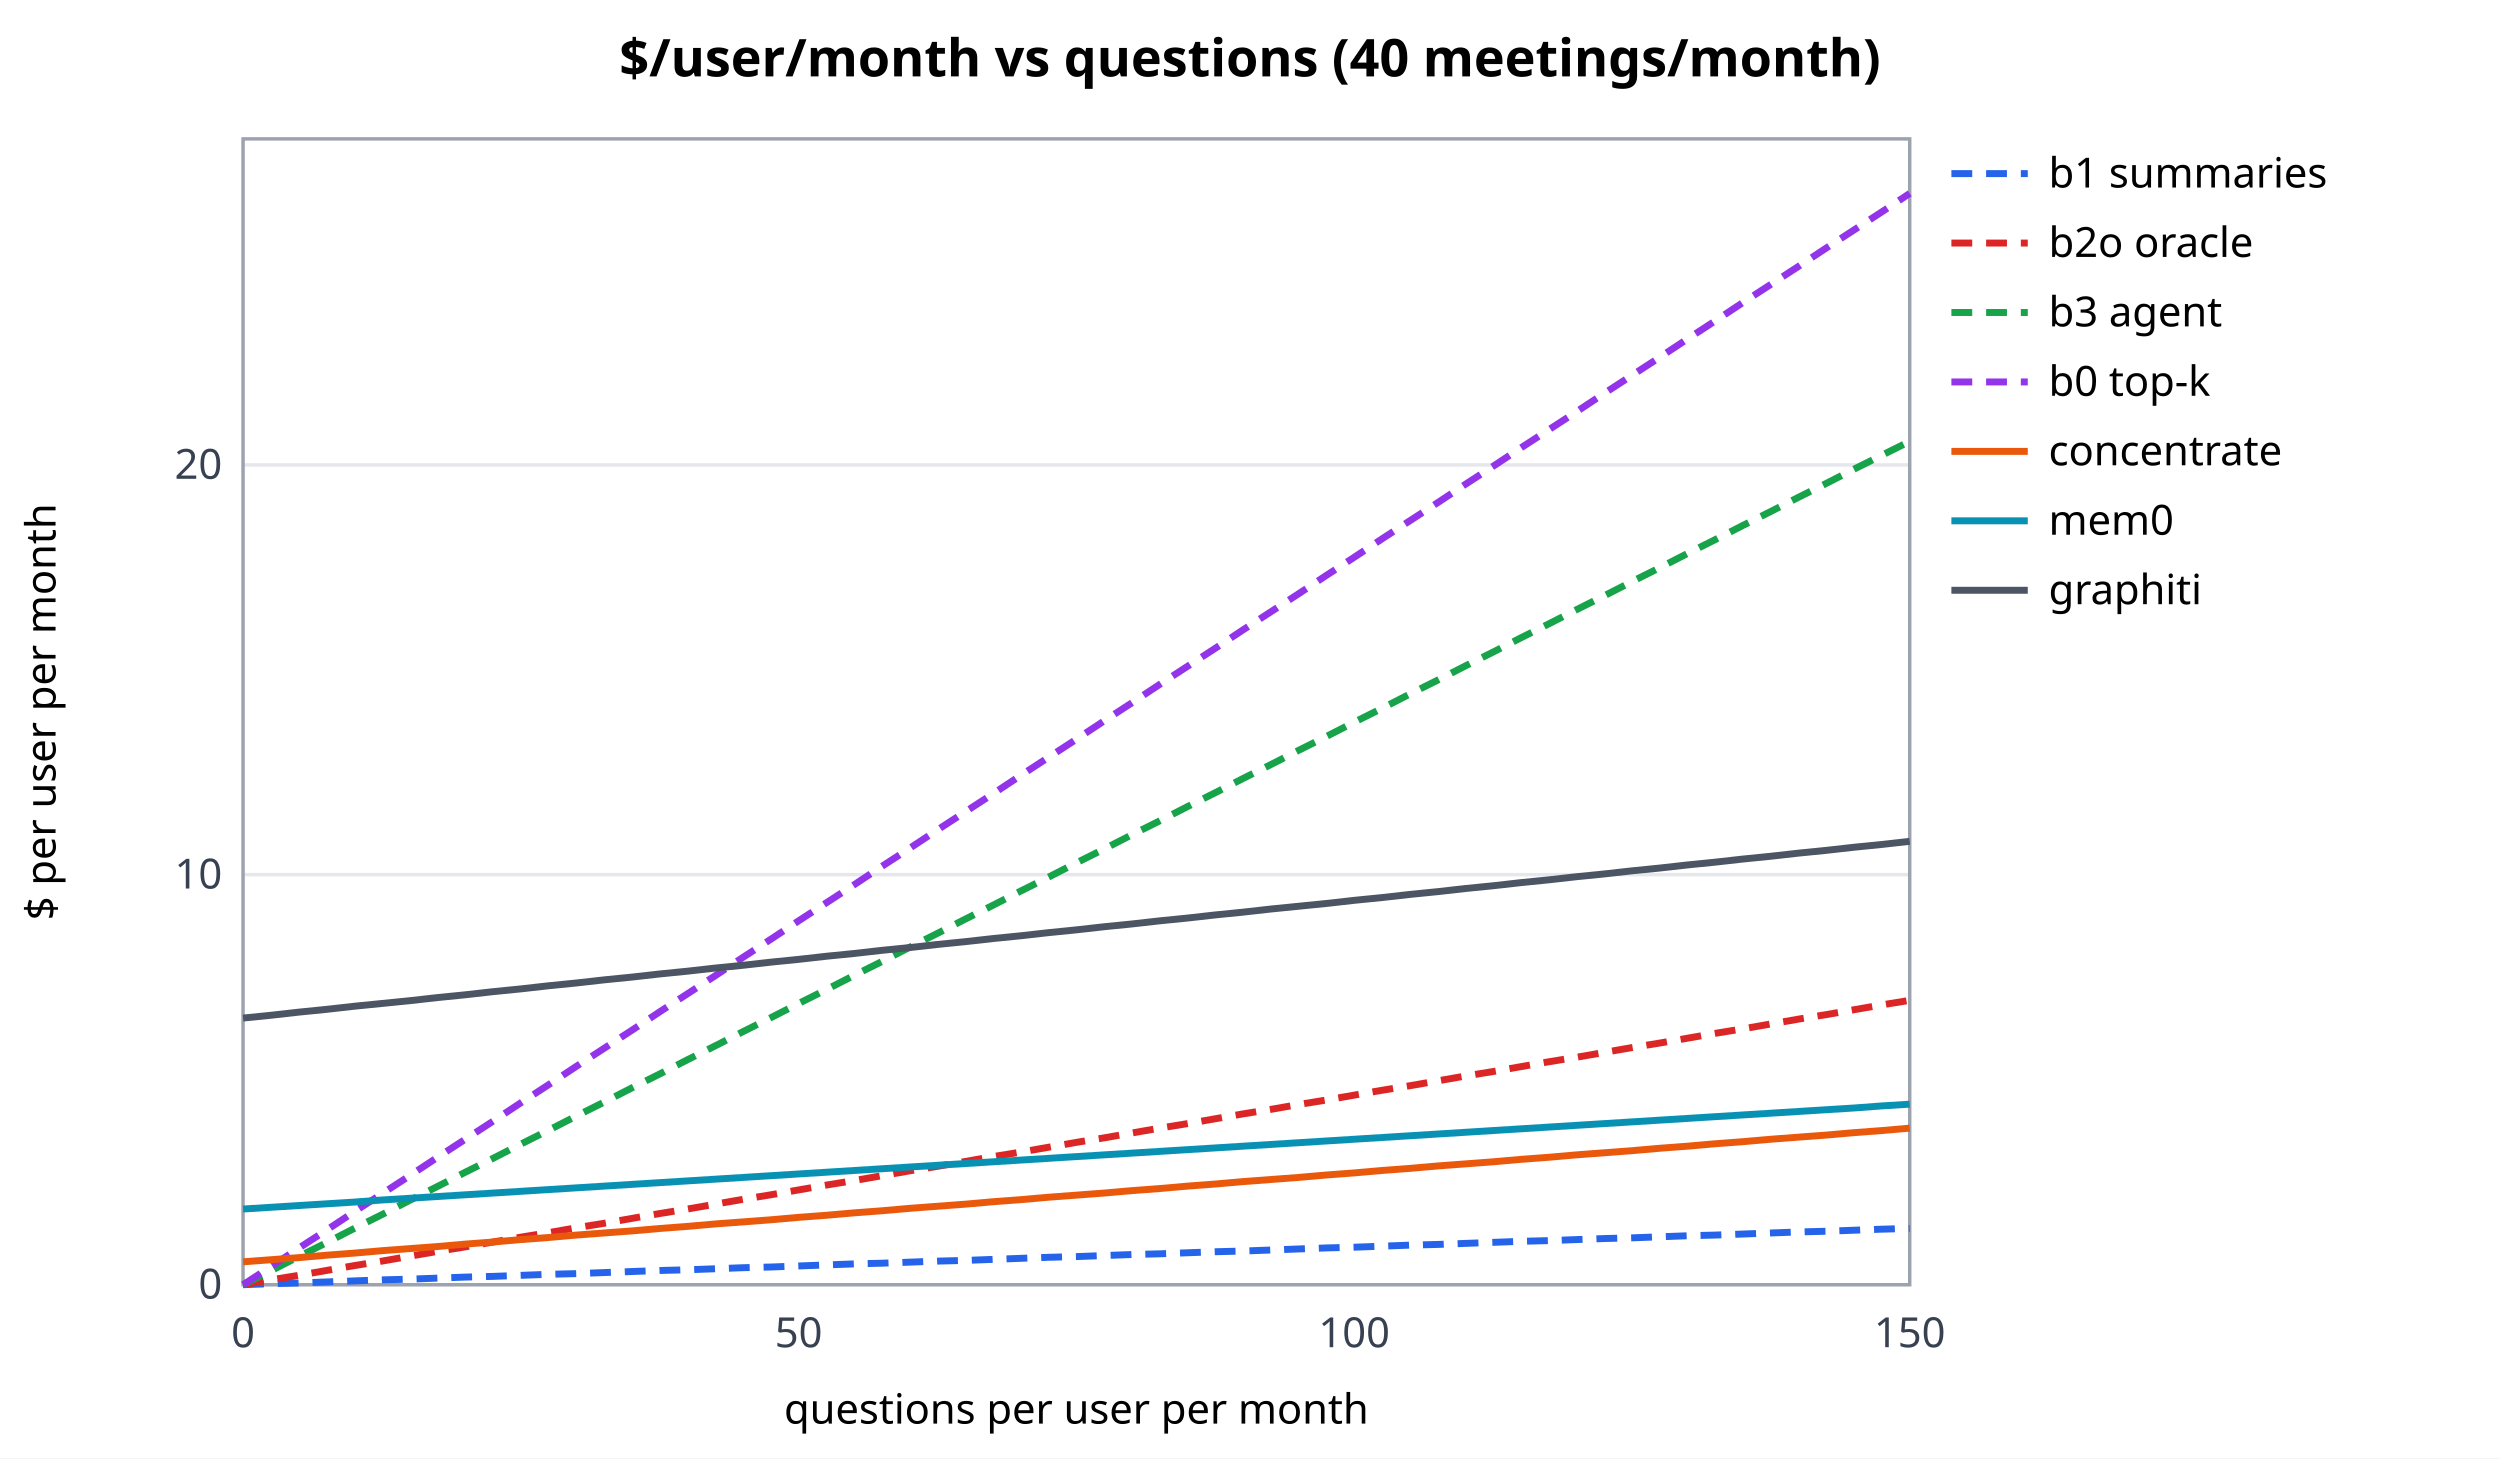
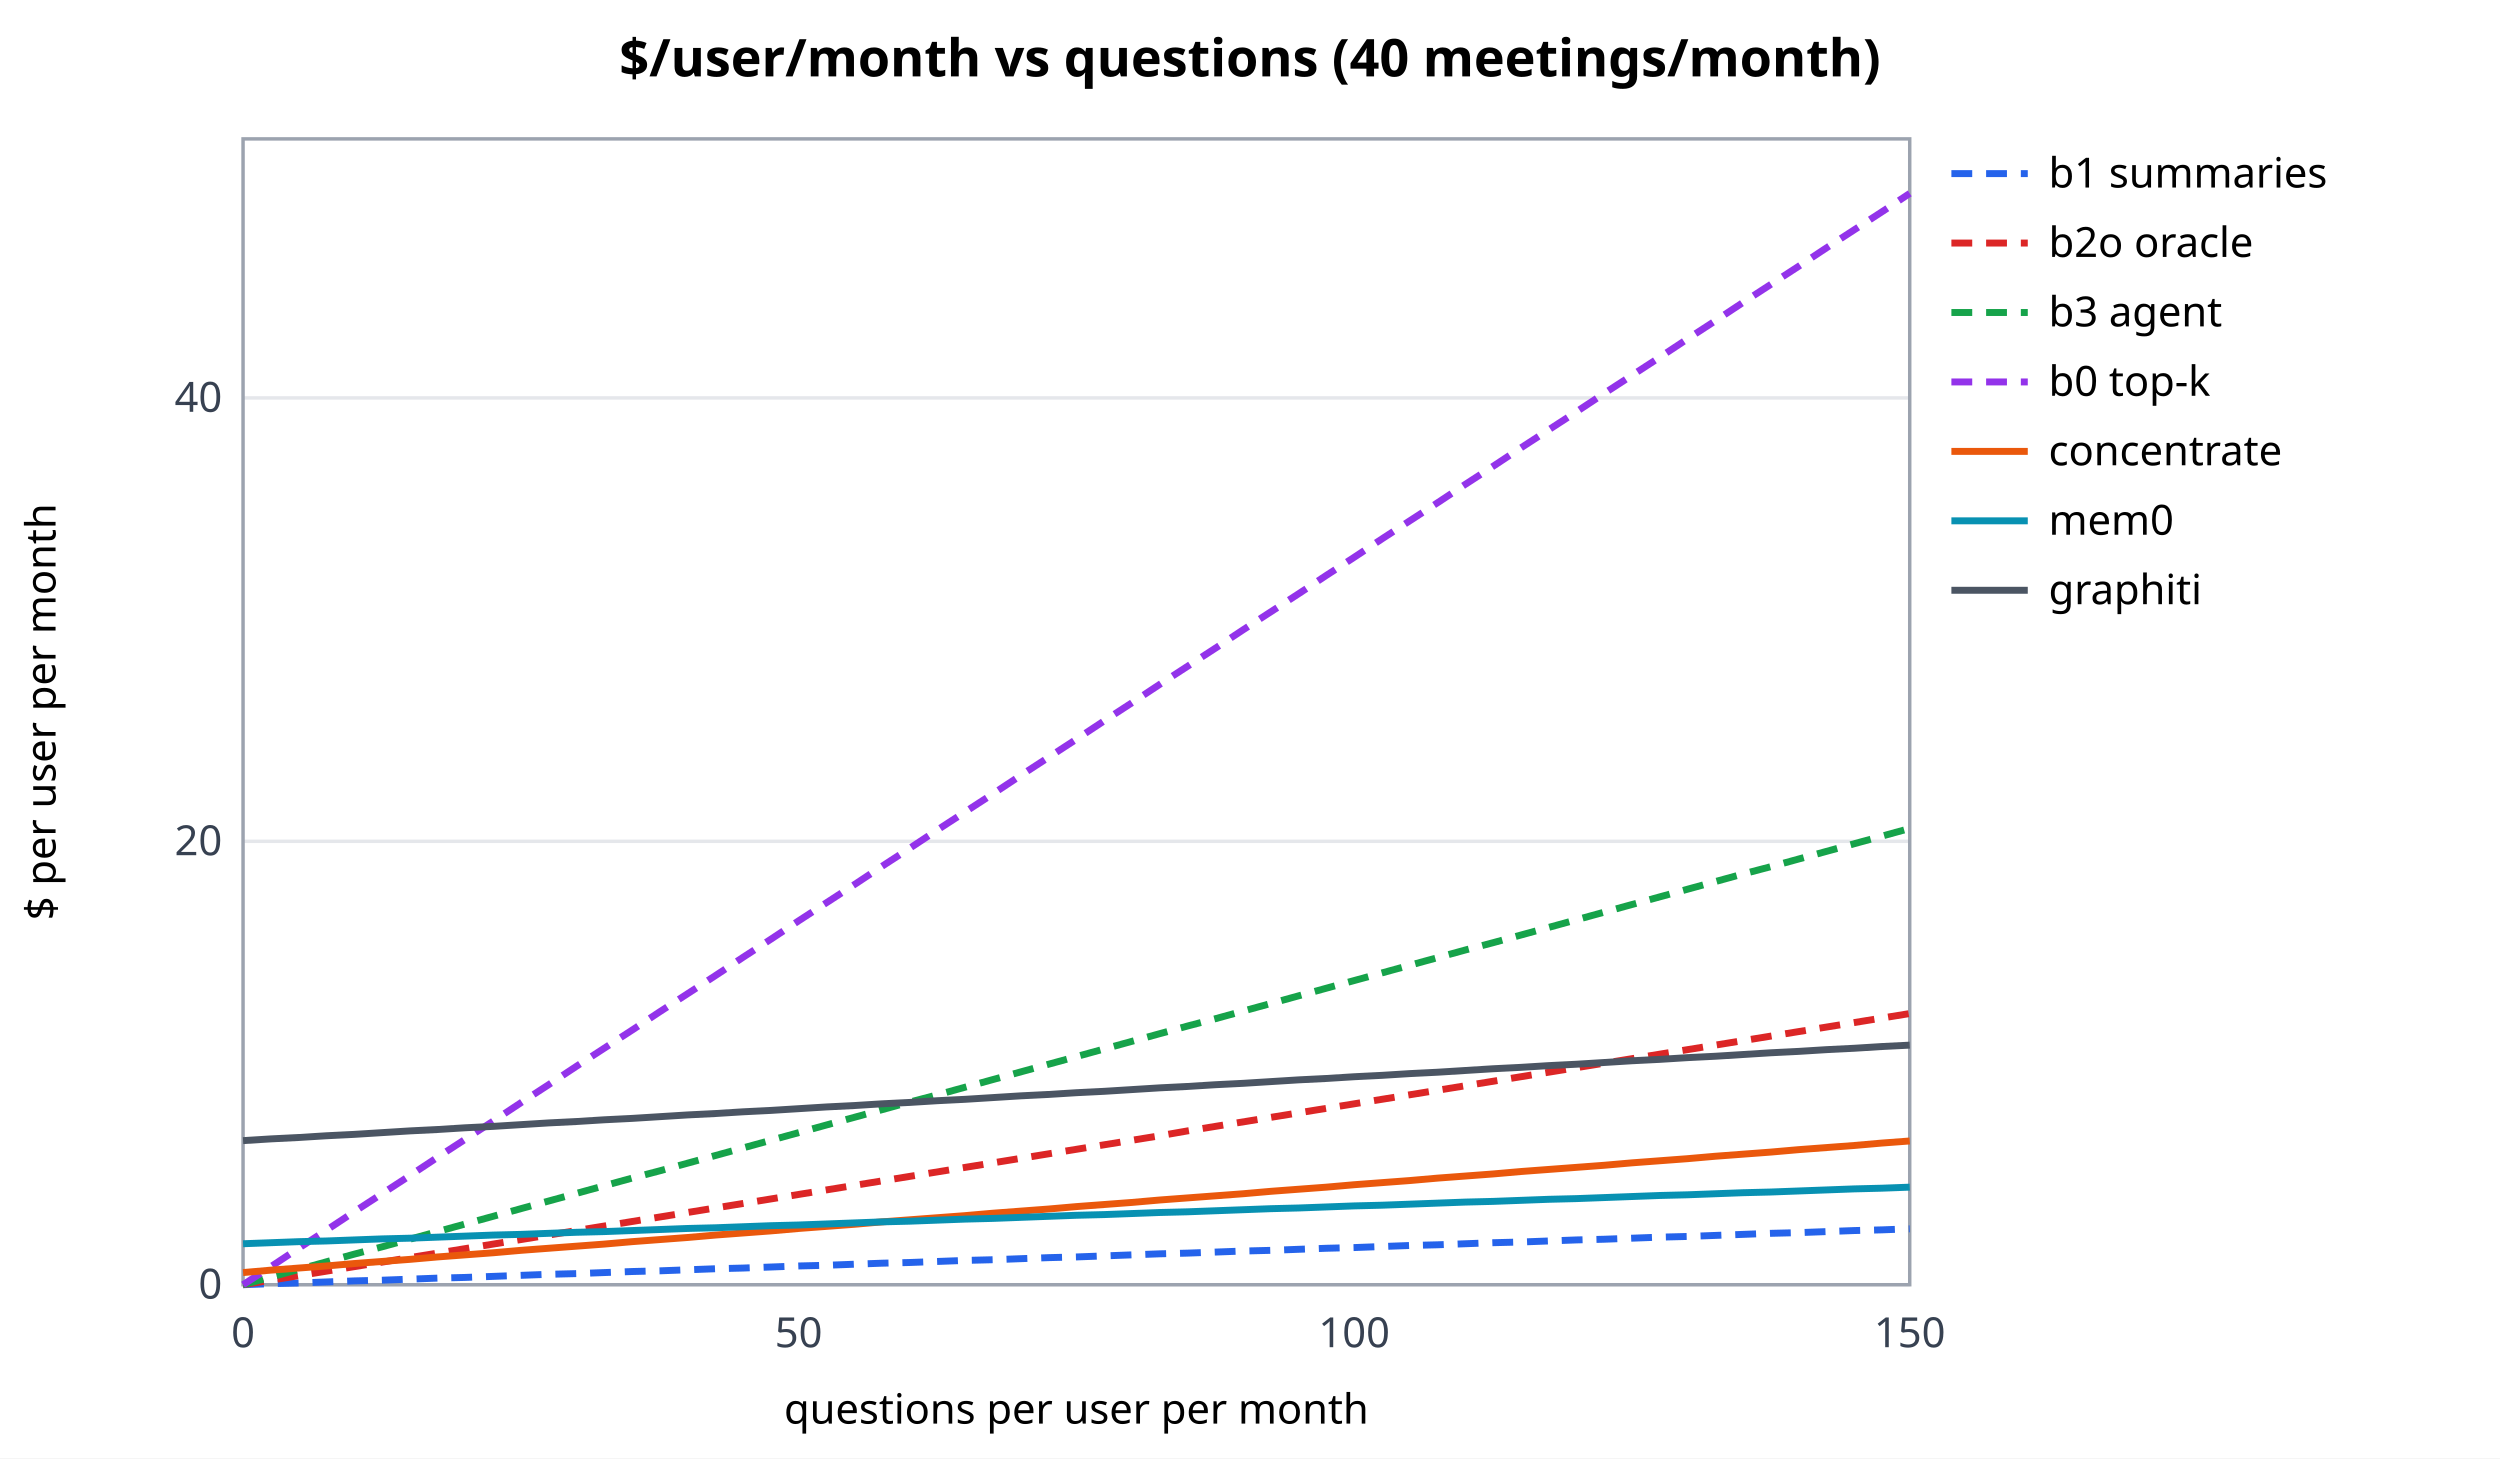
<svg xmlns="http://www.w3.org/2000/svg" viewBox="0 0 720 420" font-family="system-ui, sans-serif" font-size="12">
  <rect width="720" height="420" fill="#ffffff" />
  <text x="360.0" y="22" text-anchor="middle" font-size="15" font-weight="600">$/user/month vs questions (40 meetings/month)</text>
  <line x1="70" x2="550" y1="370.0" y2="370.0" stroke="#e5e7eb" />
  <text x="64" y="374.0" text-anchor="end" fill="#374151">0</text>
-   <line x1="70" x2="550" y1="251.9" y2="251.9" stroke="#e5e7eb" />
-   <text x="64" y="255.9" text-anchor="end" fill="#374151">10</text>
-   <line x1="70" x2="550" y1="133.9" y2="133.9" stroke="#e5e7eb" />
-   <text x="64" y="137.9" text-anchor="end" fill="#374151">20</text>
+   <line x1="70" x2="550" y1="242.3" y2="242.3" stroke="#e5e7eb" />
+   <text x="64" y="246.3" text-anchor="end" fill="#374151">20</text>
+   <line x1="70" x2="550" y1="114.6" y2="114.6" stroke="#e5e7eb" />
+   <text x="64" y="118.6" text-anchor="end" fill="#374151">40</text>
  <text x="70.0" y="388" text-anchor="middle" fill="#374151">0</text>
  <text x="230.0" y="388" text-anchor="middle" fill="#374151">50</text>
  <text x="390.0" y="388" text-anchor="middle" fill="#374151">100</text>
  <text x="550.0" y="388" text-anchor="middle" fill="#374151">150</text>
  <rect x="70" y="40" width="480" height="330" fill="none" stroke="#9ca3af" />
  <text x="310.0" y="410" text-anchor="middle">questions per user per month</text>
  <text transform="translate(16,205.0) rotate(-90)" text-anchor="middle">$ per user per month</text>
-   <polyline points="70.0,370.0 78.0,369.7 86.0,369.5 94.0,369.2 102.0,368.9 110.0,368.6 118.0,368.4 126.0,368.1 134.0,367.8 142.0,367.6 150.0,367.3 158.0,367.0 166.0,366.8 174.0,366.5 182.0,366.2 190.0,365.9 198.0,365.7 206.0,365.4 214.0,365.1 222.0,364.9 230.0,364.6 238.0,364.3 246.0,364.0 254.0,363.8 262.0,363.5 270.0,363.2 278.0,363.0 286.0,362.7 294.0,362.4 302.0,362.1 310.0,361.9 318.0,361.6 326.0,361.3 334.0,361.1 342.0,360.8 350.0,360.5 358.0,360.3 366.0,360.0 374.0,359.7 382.0,359.4 390.0,359.2 398.0,358.9 406.0,358.6 414.0,358.4 422.0,358.1 430.0,357.8 438.0,357.5 446.0,357.3 454.0,357.0 462.0,356.7 470.0,356.5 478.0,356.2 486.0,355.9 494.0,355.7 502.0,355.4 510.0,355.1 518.0,354.8 526.0,354.6 534.0,354.3 542.0,354.0 550.0,353.8" fill="none" stroke="#2563eb" stroke-width="2" stroke-dasharray="6 4" />
+   <polyline points="70.0,370.0 78.0,369.7 86.0,369.5 94.0,369.2 102.0,368.9 110.0,368.7 118.0,368.4 126.0,368.1 134.0,367.9 142.0,367.6 150.0,367.3 158.0,367.0 166.0,366.8 174.0,366.5 182.0,366.2 190.0,366.0 198.0,365.7 206.0,365.4 214.0,365.2 222.0,364.9 230.0,364.6 238.0,364.4 246.0,364.1 254.0,363.8 262.0,363.6 270.0,363.3 278.0,363.0 286.0,362.8 294.0,362.5 302.0,362.2 310.0,362.0 318.0,361.7 326.0,361.4 334.0,361.1 342.0,360.9 350.0,360.6 358.0,360.3 366.0,360.1 374.0,359.8 382.0,359.5 390.0,359.3 398.0,359.0 406.0,358.7 414.0,358.5 422.0,358.2 430.0,357.9 438.0,357.7 446.0,357.4 454.0,357.1 462.0,356.9 470.0,356.6 478.0,356.3 486.0,356.1 494.0,355.8 502.0,355.5 510.0,355.2 518.0,355.0 526.0,354.7 534.0,354.4 542.0,354.2 550.0,353.9" fill="none" stroke="#2563eb" stroke-width="2" stroke-dasharray="6 4" />
  <line x1="562" x2="584" y1="50" y2="50" stroke="#2563eb" stroke-width="2" stroke-dasharray="6 4" />
  <text x="590" y="54">b1 summaries</text>
-   <polyline points="70.0,370.0 78.0,368.6 86.0,367.3 94.0,365.9 102.0,364.5 110.0,363.2 118.0,361.8 126.0,360.4 134.0,359.1 142.0,357.7 150.0,356.3 158.0,355.0 166.0,353.6 174.0,352.3 182.0,350.9 190.0,349.5 198.0,348.2 206.0,346.8 214.0,345.4 222.0,344.1 230.0,342.7 238.0,341.3 246.0,340.0 254.0,338.6 262.0,337.2 270.0,335.9 278.0,334.5 286.0,333.1 294.0,331.8 302.0,330.4 310.0,329.0 318.0,327.7 326.0,326.3 334.0,324.9 342.0,323.6 350.0,322.2 358.0,320.8 366.0,319.5 374.0,318.1 382.0,316.8 390.0,315.4 398.0,314.0 406.0,312.7 414.0,311.3 422.0,309.9 430.0,308.6 438.0,307.2 446.0,305.8 454.0,304.5 462.0,303.1 470.0,301.7 478.0,300.4 486.0,299.0 494.0,297.6 502.0,296.3 510.0,294.9 518.0,293.5 526.0,292.2 534.0,290.8 542.0,289.4 550.0,288.1" fill="none" stroke="#dc2626" stroke-width="2" stroke-dasharray="6 4" />
+   <polyline points="70.0,370.0 78.0,368.7 86.0,367.4 94.0,366.1 102.0,364.8 110.0,363.5 118.0,362.2 126.0,360.9 134.0,359.6 142.0,358.3 150.0,357.0 158.0,355.7 166.0,354.4 174.0,353.1 182.0,351.8 190.0,350.5 198.0,349.2 206.0,347.9 214.0,346.6 222.0,345.3 230.0,344.0 238.0,342.7 246.0,341.4 254.0,340.1 262.0,338.8 270.0,337.5 278.0,336.2 286.0,334.9 294.0,333.6 302.0,332.3 310.0,331.0 318.0,329.7 326.0,328.4 334.0,327.1 342.0,325.7 350.0,324.4 358.0,323.1 366.0,321.8 374.0,320.5 382.0,319.2 390.0,317.9 398.0,316.6 406.0,315.3 414.0,314.0 422.0,312.7 430.0,311.4 438.0,310.1 446.0,308.8 454.0,307.5 462.0,306.2 470.0,304.9 478.0,303.6 486.0,302.3 494.0,301.0 502.0,299.7 510.0,298.4 518.0,297.1 526.0,295.8 534.0,294.5 542.0,293.2 550.0,291.9" fill="none" stroke="#dc2626" stroke-width="2" stroke-dasharray="6 4" />
  <line x1="562" x2="584" y1="70" y2="70" stroke="#dc2626" stroke-width="2" stroke-dasharray="6 4" />
  <text x="590" y="74">b2o oracle</text>
-   <polyline points="70.0,370.0 78.0,366.0 86.0,361.9 94.0,357.9 102.0,353.8 110.0,349.8 118.0,345.7 126.0,341.7 134.0,337.6 142.0,333.6 150.0,329.5 158.0,325.5 166.0,321.4 174.0,317.4 182.0,313.3 190.0,309.3 198.0,305.2 206.0,301.2 214.0,297.1 222.0,293.1 230.0,289.0 238.0,285.0 246.0,280.9 254.0,276.9 262.0,272.8 270.0,268.8 278.0,264.7 286.0,260.7 294.0,256.6 302.0,252.6 310.0,248.5 318.0,244.5 326.0,240.4 334.0,236.4 342.0,232.3 350.0,228.3 358.0,224.2 366.0,220.2 374.0,216.1 382.0,212.1 390.0,208.0 398.0,204.0 406.0,199.9 414.0,195.9 422.0,191.8 430.0,187.8 438.0,183.7 446.0,179.7 454.0,175.6 462.0,171.6 470.0,167.5 478.0,163.5 486.0,159.4 494.0,155.4 502.0,151.3 510.0,147.3 518.0,143.2 526.0,139.2 534.0,135.1 542.0,131.1 550.0,127.1" fill="none" stroke="#16a34a" stroke-width="2" stroke-dasharray="6 4" />
+   <polyline points="70.0,370.0 78.0,367.8 86.0,365.6 94.0,363.4 102.0,361.2 110.0,359.1 118.0,356.9 126.0,354.7 134.0,352.5 142.0,350.3 150.0,348.1 158.0,345.9 166.0,343.7 174.0,341.5 182.0,339.3 190.0,337.2 198.0,335.0 206.0,332.8 214.0,330.6 222.0,328.4 230.0,326.2 238.0,324.0 246.0,321.8 254.0,319.6 262.0,317.4 270.0,315.3 278.0,313.1 286.0,310.9 294.0,308.7 302.0,306.5 310.0,304.3 318.0,302.1 326.0,299.9 334.0,297.7 342.0,295.5 350.0,293.4 358.0,291.2 366.0,289.0 374.0,286.8 382.0,284.6 390.0,282.4 398.0,280.2 406.0,278.0 414.0,275.8 422.0,273.6 430.0,271.5 438.0,269.3 446.0,267.1 454.0,264.9 462.0,262.7 470.0,260.5 478.0,258.3 486.0,256.1 494.0,253.9 502.0,251.7 510.0,249.6 518.0,247.4 526.0,245.2 534.0,243.0 542.0,240.8 550.0,238.6" fill="none" stroke="#16a34a" stroke-width="2" stroke-dasharray="6 4" />
  <line x1="562" x2="584" y1="90" y2="90" stroke="#16a34a" stroke-width="2" stroke-dasharray="6 4" />
  <text x="590" y="94">b3 agent</text>
  <polyline points="70.0,370.0 78.0,364.8 86.0,359.5 94.0,354.3 102.0,349.0 110.0,343.8 118.0,338.6 126.0,333.3 134.0,328.1 142.0,322.9 150.0,317.6 158.0,312.4 166.0,307.1 174.0,301.9 182.0,296.7 190.0,291.4 198.0,286.2 206.0,281.0 214.0,275.7 222.0,270.5 230.0,265.2 238.0,260.0 246.0,254.8 254.0,249.5 262.0,244.3 270.0,239.0 278.0,233.8 286.0,228.6 294.0,223.3 302.0,218.1 310.0,212.9 318.0,207.6 326.0,202.4 334.0,197.1 342.0,191.9 350.0,186.7 358.0,181.4 366.0,176.2 374.0,171.0 382.0,165.7 390.0,160.5 398.0,155.2 406.0,150.0 414.0,144.8 422.0,139.5 430.0,134.3 438.0,129.0 446.0,123.8 454.0,118.6 462.0,113.3 470.0,108.1 478.0,102.9 486.0,97.6 494.0,92.4 502.0,87.1 510.0,81.9 518.0,76.7 526.0,71.4 534.0,66.2 542.0,61.0 550.0,55.7" fill="none" stroke="#9333ea" stroke-width="2" stroke-dasharray="6 4" />
  <line x1="562" x2="584" y1="110" y2="110" stroke="#9333ea" stroke-width="2" stroke-dasharray="6 4" />
  <text x="590" y="114">b0 top-k</text>
-   <polyline points="70.0,363.4 78.0,362.8 86.0,362.2 94.0,361.5 102.0,360.9 110.0,360.2 118.0,359.6 126.0,359.0 134.0,358.3 142.0,357.7 150.0,357.0 158.0,356.4 166.0,355.7 174.0,355.1 182.0,354.5 190.0,353.8 198.0,353.2 206.0,352.5 214.0,351.9 222.0,351.3 230.0,350.6 238.0,350.0 246.0,349.3 254.0,348.7 262.0,348.0 270.0,347.4 278.0,346.8 286.0,346.1 294.0,345.5 302.0,344.8 310.0,344.2 318.0,343.6 326.0,342.9 334.0,342.3 342.0,341.6 350.0,341.0 358.0,340.3 366.0,339.7 374.0,339.1 382.0,338.4 390.0,337.8 398.0,337.1 406.0,336.5 414.0,335.8 422.0,335.2 430.0,334.6 438.0,333.9 446.0,333.3 454.0,332.6 462.0,332.0 470.0,331.4 478.0,330.7 486.0,330.1 494.0,329.4 502.0,328.8 510.0,328.1 518.0,327.5 526.0,326.9 534.0,326.2 542.0,325.6 550.0,324.9" fill="none" stroke="#ea580c" stroke-width="2" />
+   <polyline points="70.0,366.5 78.0,365.8 86.0,365.2 94.0,364.6 102.0,363.9 110.0,363.3 118.0,362.7 126.0,362.0 134.0,361.4 142.0,360.8 150.0,360.1 158.0,359.5 166.0,358.9 174.0,358.3 182.0,357.6 190.0,357.0 198.0,356.4 206.0,355.7 214.0,355.1 222.0,354.5 230.0,353.8 238.0,353.2 246.0,352.6 254.0,351.9 262.0,351.3 270.0,350.7 278.0,350.1 286.0,349.4 294.0,348.8 302.0,348.2 310.0,347.5 318.0,346.9 326.0,346.3 334.0,345.6 342.0,345.0 350.0,344.4 358.0,343.8 366.0,343.1 374.0,342.5 382.0,341.9 390.0,341.2 398.0,340.6 406.0,340.0 414.0,339.3 422.0,338.7 430.0,338.1 438.0,337.4 446.0,336.8 454.0,336.2 462.0,335.6 470.0,334.9 478.0,334.3 486.0,333.7 494.0,333.0 502.0,332.4 510.0,331.8 518.0,331.1 526.0,330.5 534.0,329.9 542.0,329.2 550.0,328.6" fill="none" stroke="#ea580c" stroke-width="2" />
  <line x1="562" x2="584" y1="130" y2="130" stroke="#ea580c" stroke-width="2" />
  <text x="590" y="134">concentrate</text>
-   <polyline points="70.0,348.2 78.0,347.7 86.0,347.2 94.0,346.7 102.0,346.2 110.0,345.6 118.0,345.1 126.0,344.6 134.0,344.1 142.0,343.6 150.0,343.1 158.0,342.6 166.0,342.1 174.0,341.6 182.0,341.1 190.0,340.6 198.0,340.1 206.0,339.6 214.0,339.1 222.0,338.6 230.0,338.1 238.0,337.6 246.0,337.1 254.0,336.6 262.0,336.1 270.0,335.6 278.0,335.1 286.0,334.6 294.0,334.1 302.0,333.6 310.0,333.1 318.0,332.6 326.0,332.1 334.0,331.6 342.0,331.1 350.0,330.6 358.0,330.1 366.0,329.6 374.0,329.1 382.0,328.6 390.0,328.1 398.0,327.6 406.0,327.1 414.0,326.6 422.0,326.1 430.0,325.6 438.0,325.1 446.0,324.6 454.0,324.1 462.0,323.6 470.0,323.1 478.0,322.6 486.0,322.1 494.0,321.6 502.0,321.1 510.0,320.6 518.0,320.1 526.0,319.6 534.0,319.1 542.0,318.5 550.0,318.0" fill="none" stroke="#0891b2" stroke-width="2" />
+   <polyline points="70.0,358.2 78.0,357.9 86.0,357.6 94.0,357.4 102.0,357.1 110.0,356.8 118.0,356.6 126.0,356.3 134.0,356.0 142.0,355.7 150.0,355.5 158.0,355.2 166.0,354.9 174.0,354.7 182.0,354.4 190.0,354.1 198.0,353.8 206.0,353.6 214.0,353.3 222.0,353.0 230.0,352.8 238.0,352.5 246.0,352.2 254.0,351.9 262.0,351.7 270.0,351.4 278.0,351.1 286.0,350.9 294.0,350.6 302.0,350.3 310.0,350.0 318.0,349.8 326.0,349.5 334.0,349.2 342.0,349.0 350.0,348.7 358.0,348.4 366.0,348.1 374.0,347.9 382.0,347.6 390.0,347.3 398.0,347.1 406.0,346.8 414.0,346.5 422.0,346.2 430.0,346.0 438.0,345.7 446.0,345.4 454.0,345.2 462.0,344.9 470.0,344.6 478.0,344.3 486.0,344.1 494.0,343.8 502.0,343.5 510.0,343.3 518.0,343.0 526.0,342.7 534.0,342.4 542.0,342.2 550.0,341.9" fill="none" stroke="#0891b2" stroke-width="2" />
  <line x1="562" x2="584" y1="150" y2="150" stroke="#0891b2" stroke-width="2" />
  <text x="590" y="154">mem0</text>
-   <polyline points="70.0,293.2 78.0,292.4 86.0,291.5 94.0,290.7 102.0,289.8 110.0,289.0 118.0,288.2 126.0,287.3 134.0,286.5 142.0,285.6 150.0,284.8 158.0,283.9 166.0,283.1 174.0,282.2 182.0,281.4 190.0,280.5 198.0,279.7 206.0,278.8 214.0,278.0 222.0,277.1 230.0,276.3 238.0,275.4 246.0,274.6 254.0,273.7 262.0,272.9 270.0,272.0 278.0,271.2 286.0,270.3 294.0,269.5 302.0,268.6 310.0,267.8 318.0,266.9 326.0,266.1 334.0,265.2 342.0,264.4 350.0,263.5 358.0,262.7 366.0,261.8 374.0,261.0 382.0,260.2 390.0,259.3 398.0,258.5 406.0,257.6 414.0,256.8 422.0,255.9 430.0,255.1 438.0,254.2 446.0,253.4 454.0,252.5 462.0,251.7 470.0,250.8 478.0,250.0 486.0,249.1 494.0,248.3 502.0,247.4 510.0,246.6 518.0,245.7 526.0,244.9 534.0,244.0 542.0,243.2 550.0,242.3" fill="none" stroke="#4b5563" stroke-width="2" />
+   <polyline points="70.0,328.5 78.0,328.0 86.0,327.6 94.0,327.1 102.0,326.7 110.0,326.2 118.0,325.7 126.0,325.3 134.0,324.8 142.0,324.4 150.0,323.9 158.0,323.4 166.0,323.0 174.0,322.5 182.0,322.1 190.0,321.6 198.0,321.1 206.0,320.7 214.0,320.2 222.0,319.8 230.0,319.3 238.0,318.8 246.0,318.4 254.0,317.9 262.0,317.5 270.0,317.0 278.0,316.6 286.0,316.1 294.0,315.6 302.0,315.2 310.0,314.7 318.0,314.3 326.0,313.8 334.0,313.3 342.0,312.9 350.0,312.4 358.0,312.0 366.0,311.5 374.0,311.0 382.0,310.6 390.0,310.1 398.0,309.7 406.0,309.2 414.0,308.8 422.0,308.3 430.0,307.8 438.0,307.4 446.0,306.9 454.0,306.5 462.0,306.0 470.0,305.5 478.0,305.1 486.0,304.6 494.0,304.2 502.0,303.7 510.0,303.2 518.0,302.8 526.0,302.3 534.0,301.9 542.0,301.4 550.0,301.0" fill="none" stroke="#4b5563" stroke-width="2" />
  <line x1="562" x2="584" y1="170" y2="170" stroke="#4b5563" stroke-width="2" />
  <text x="590" y="174">graphiti</text>
</svg>
